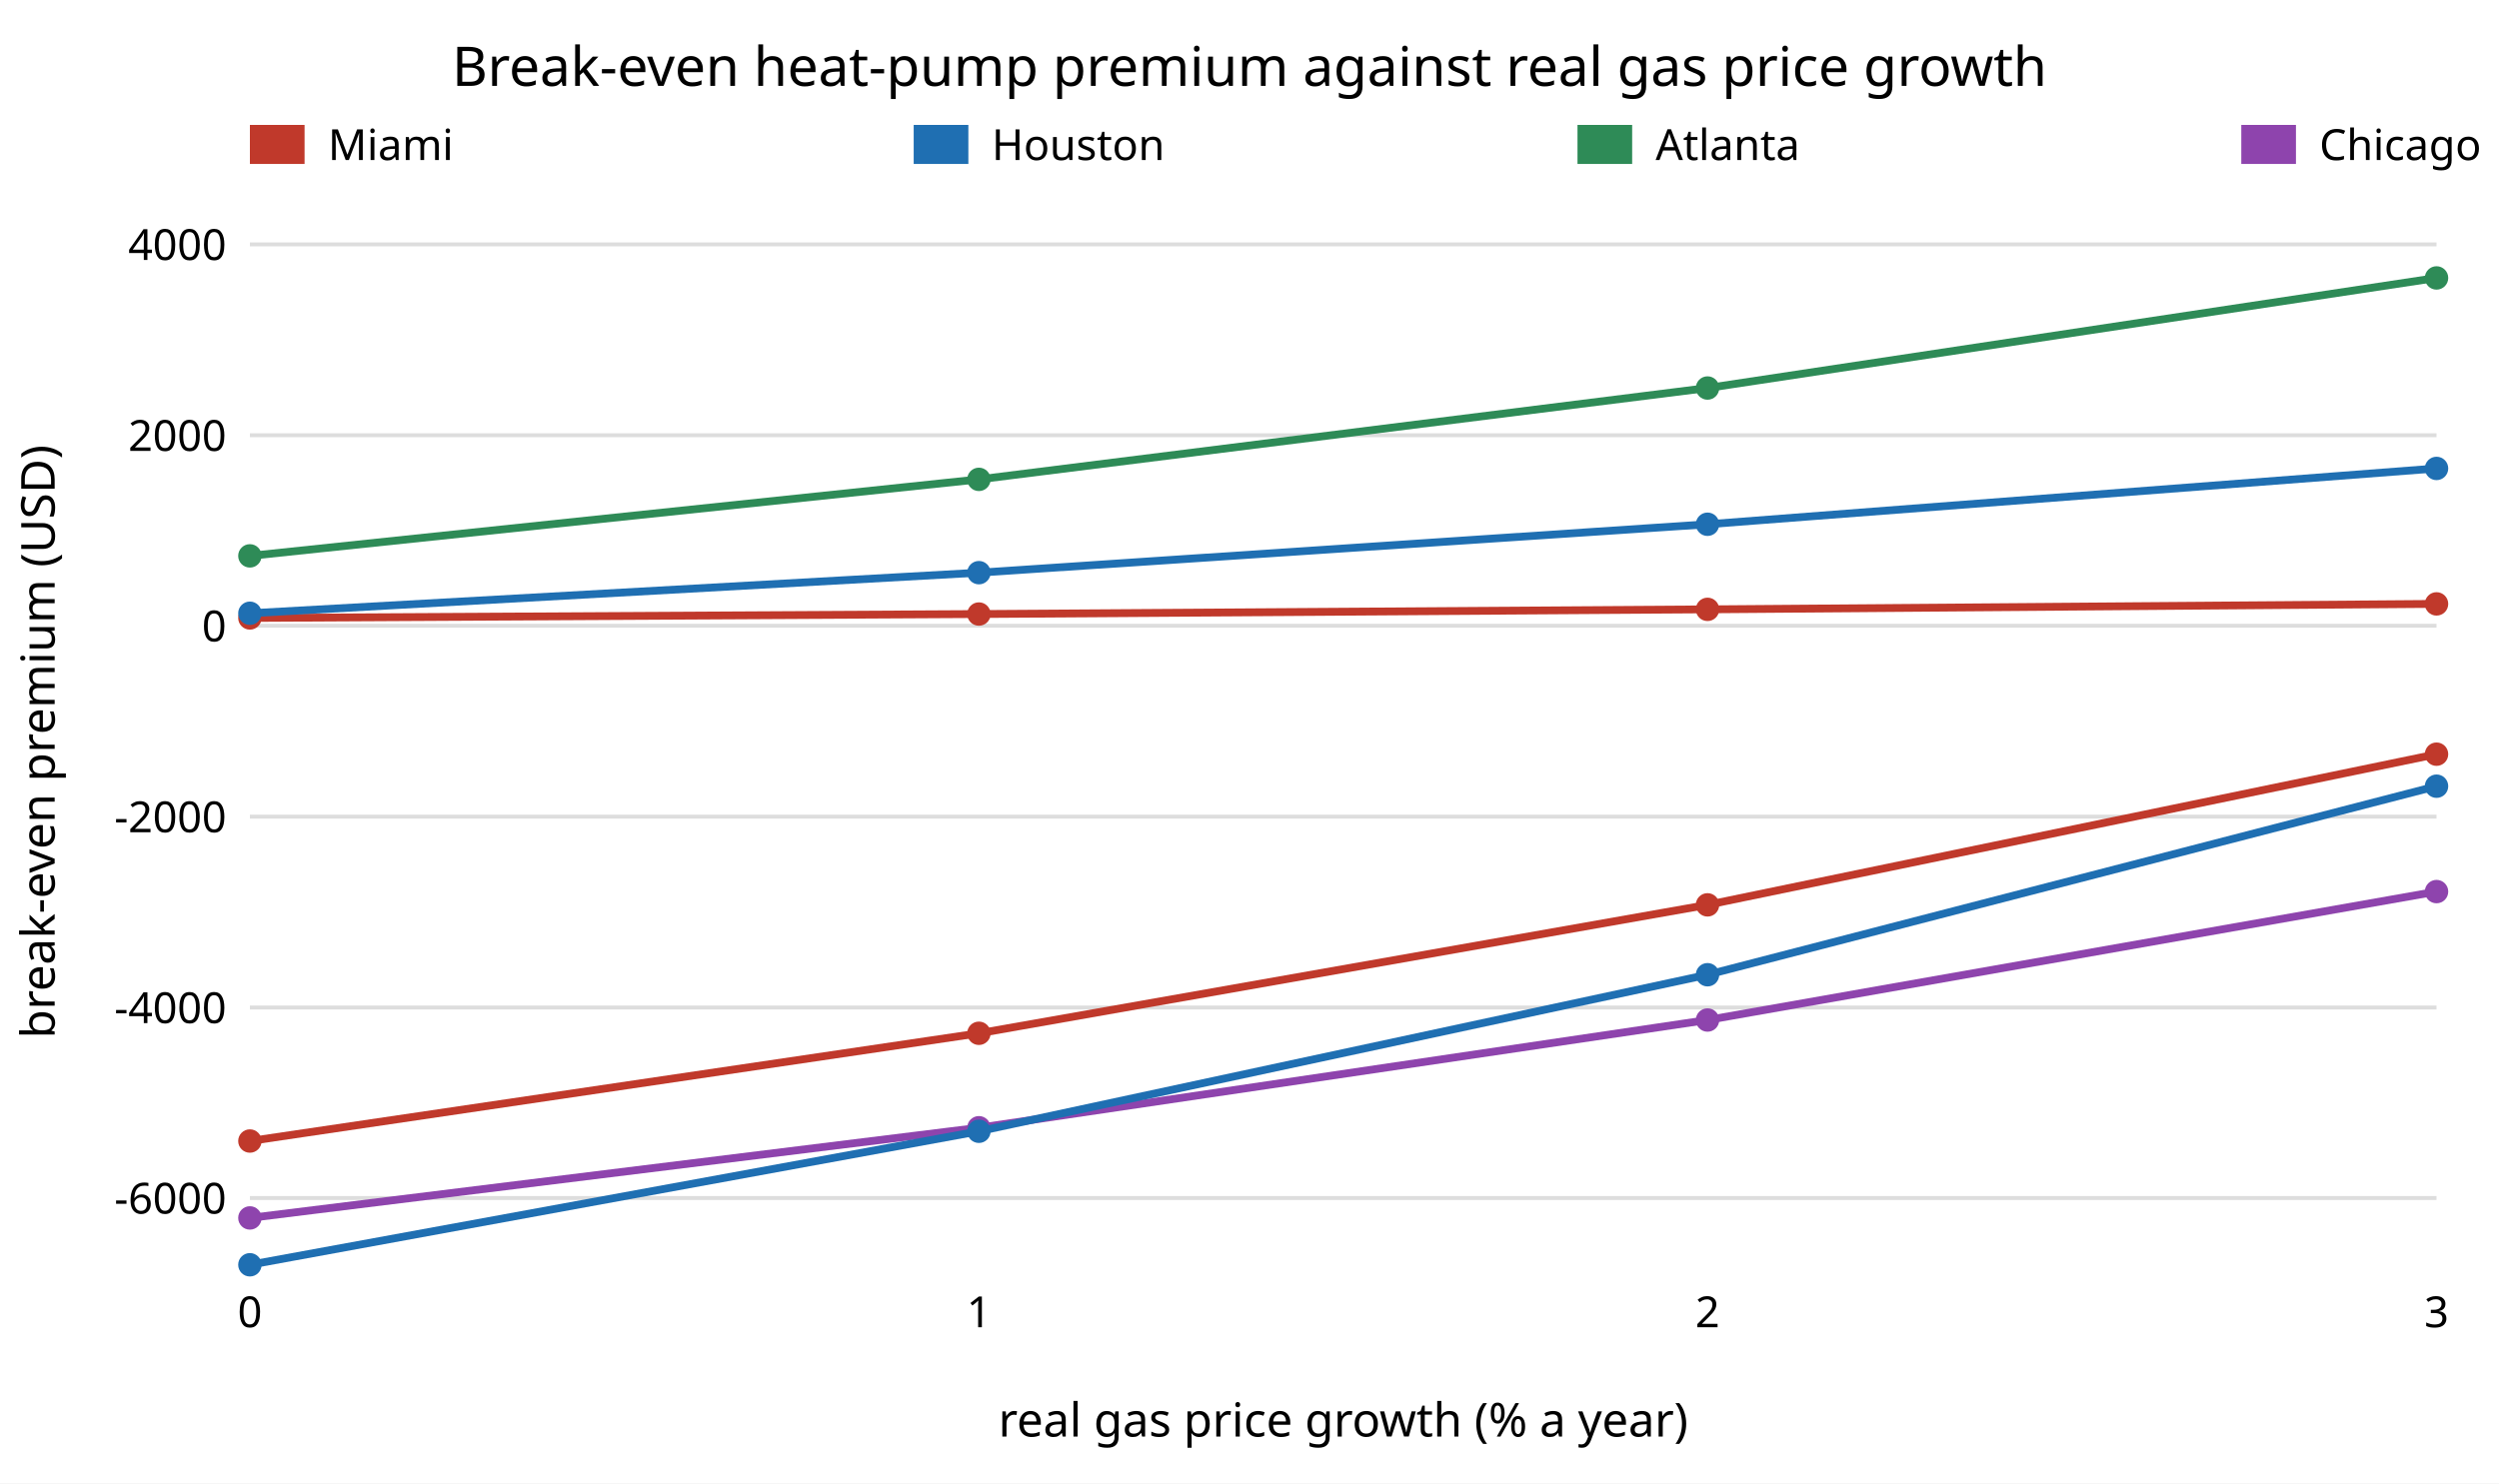
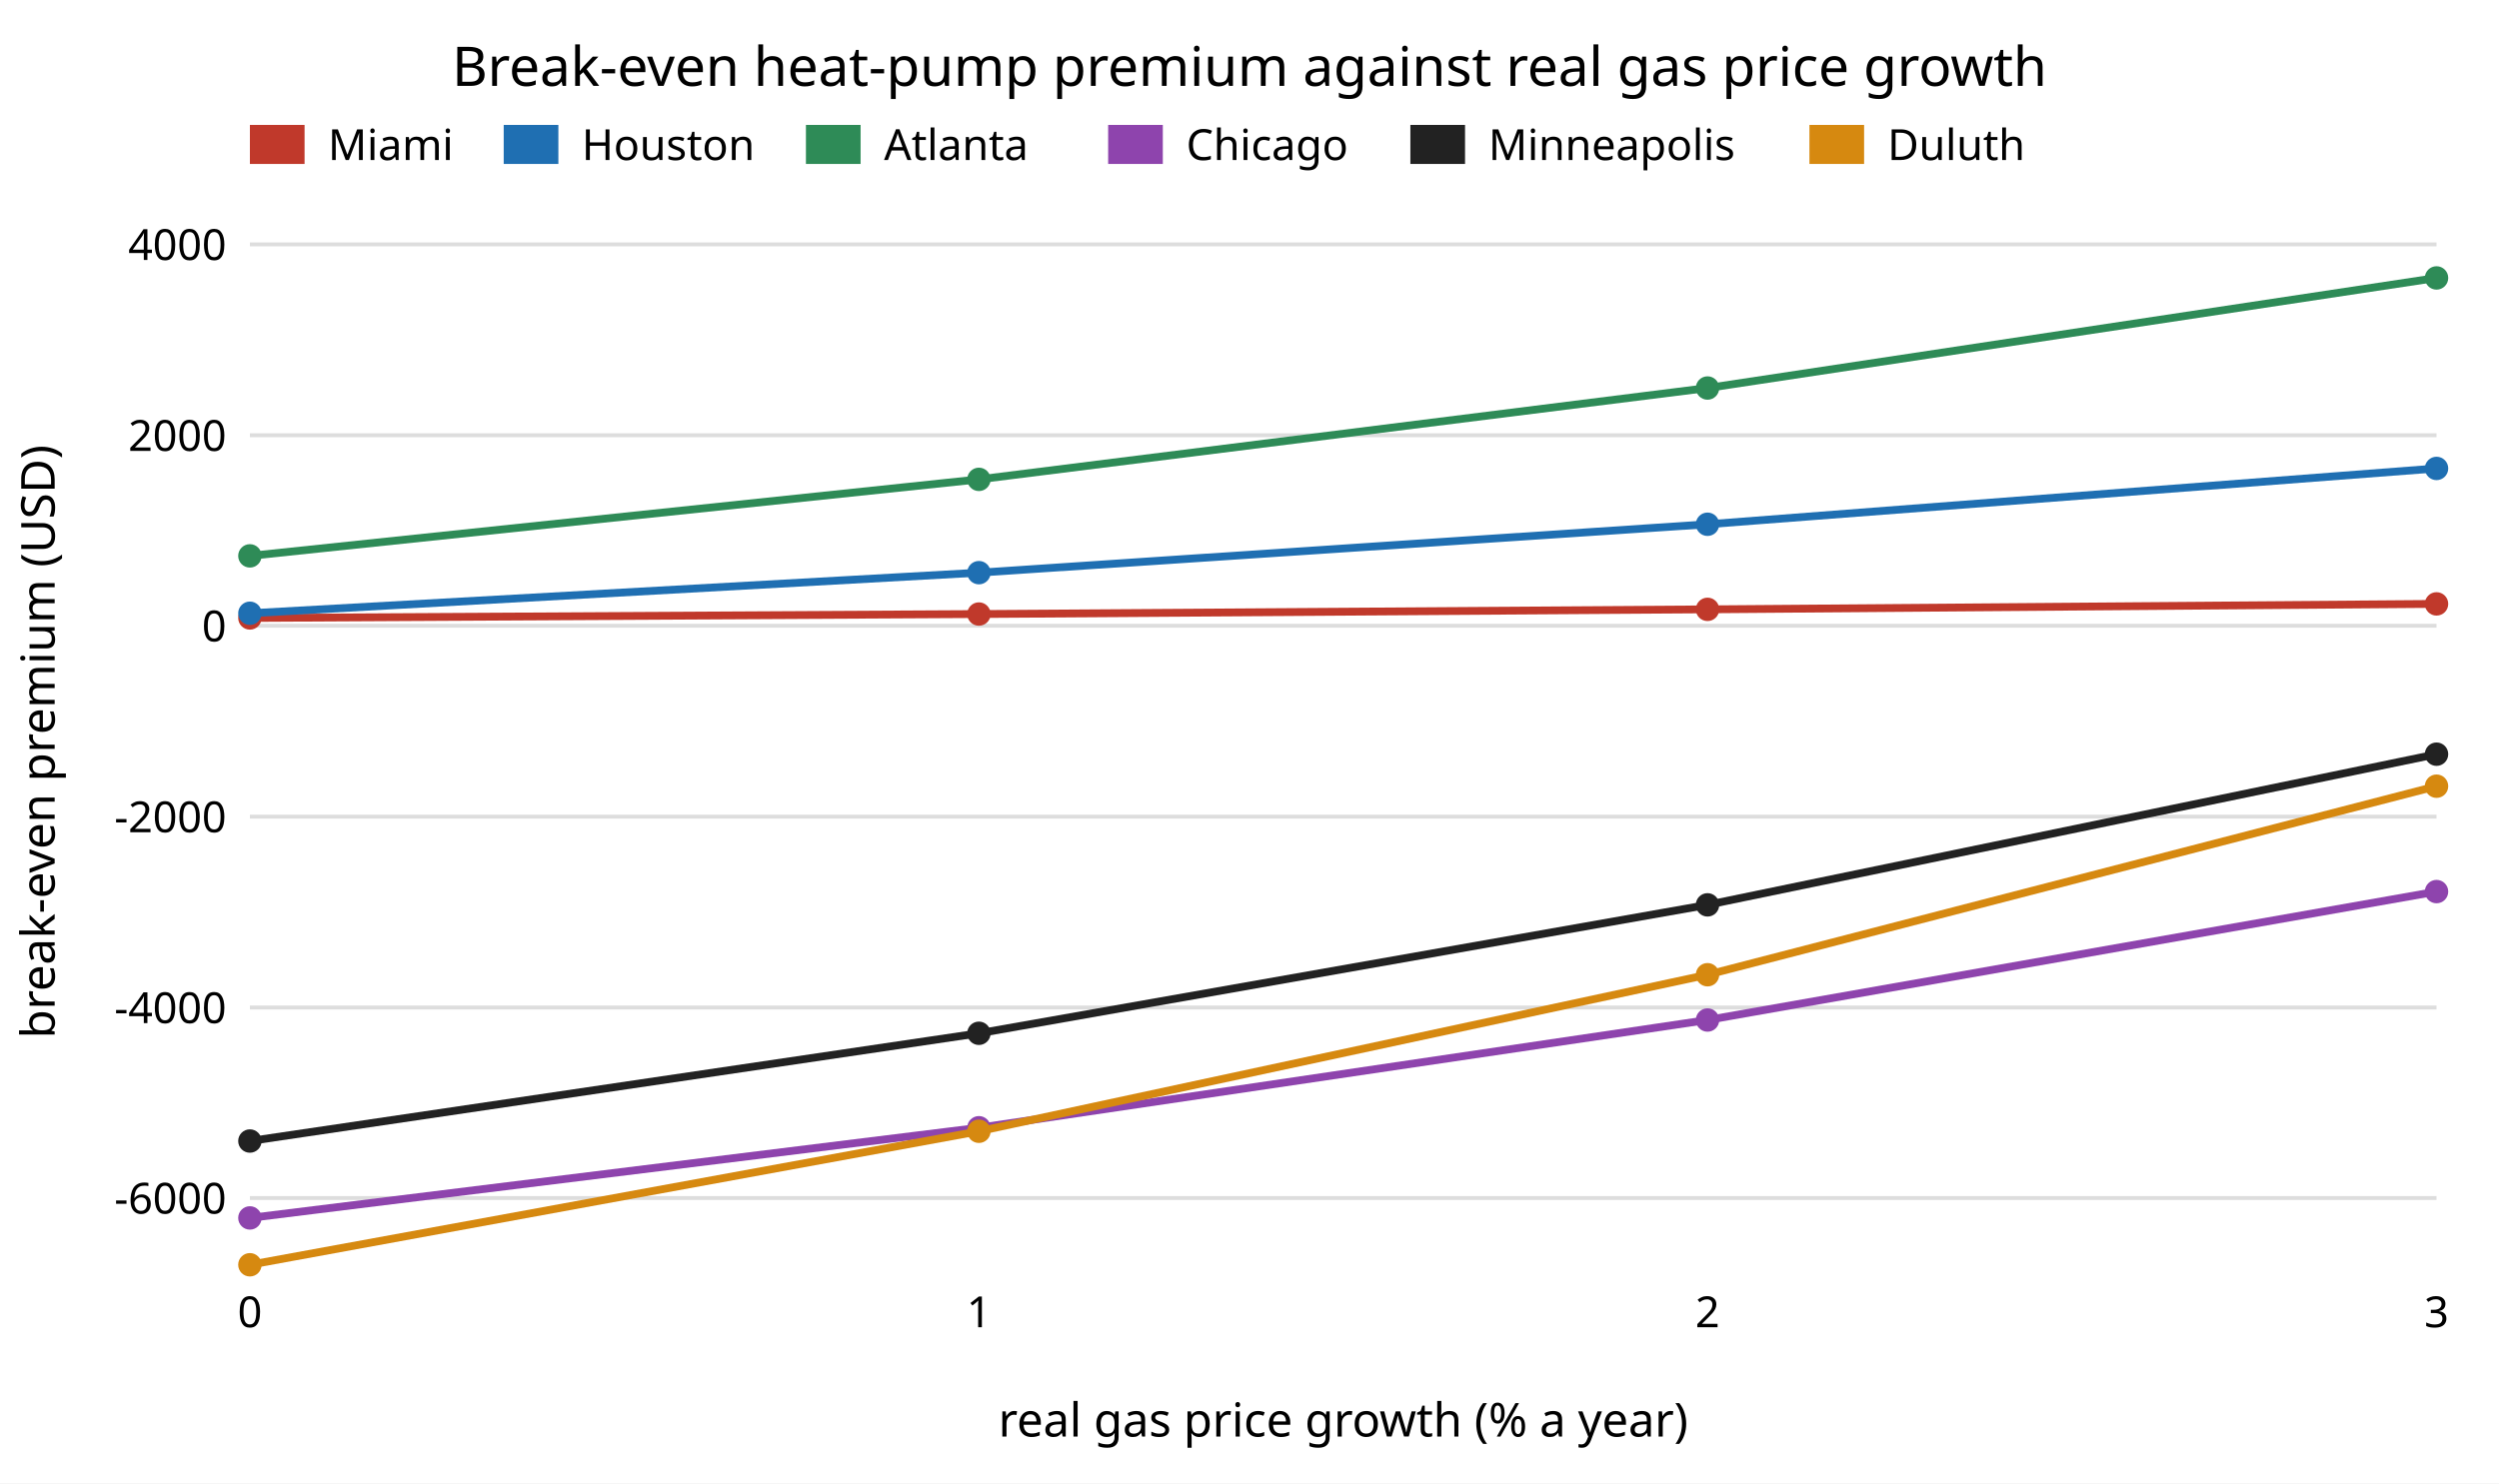
<svg xmlns="http://www.w3.org/2000/svg" viewBox="0 0 640 380" role="img" aria-label="Line plot of the break-even heat pump premium in USD for six climates against the real yearly growth of the gas price, 0 to 3 percent; Miami, Houston and Atlanta rise from 84, 132 and 735 to 230, 1,650 and 3,649 dollars; Chicago, Minneapolis and Duluth rise from minus 6,206, minus 5,399 and minus 6,698 to minus 2,784, minus 1,345 and minus 1,681.">
  <rect width="640" height="380" fill="#fff" />
  <text x="320.0" y="22" text-anchor="middle" font-family="sans-serif" font-size="14">Break-even heat-pump premium against real gas price growth</text>
  <line x1="64" x2="624" y1="306.9" y2="306.9" stroke="#ddd" />
  <text x="58" y="310.9" text-anchor="end" font-family="sans-serif" font-size="11">-6000</text>
  <line x1="64" x2="624" y1="258.1" y2="258.1" stroke="#ddd" />
  <text x="58" y="262.1" text-anchor="end" font-family="sans-serif" font-size="11">-4000</text>
  <line x1="64" x2="624" y1="209.2" y2="209.2" stroke="#ddd" />
  <text x="58" y="213.2" text-anchor="end" font-family="sans-serif" font-size="11">-2000</text>
  <line x1="64" x2="624" y1="160.3" y2="160.3" stroke="#ddd" />
  <text x="58" y="164.3" text-anchor="end" font-family="sans-serif" font-size="11">0</text>
  <line x1="64" x2="624" y1="111.5" y2="111.5" stroke="#ddd" />
  <text x="58" y="115.5" text-anchor="end" font-family="sans-serif" font-size="11">2000</text>
  <line x1="64" x2="624" y1="62.6" y2="62.6" stroke="#ddd" />
  <text x="58" y="66.6" text-anchor="end" font-family="sans-serif" font-size="11">4000</text>
  <text x="64.0" y="340" text-anchor="middle" font-family="sans-serif" font-size="11">0</text>
  <text x="250.7" y="340" text-anchor="middle" font-family="sans-serif" font-size="11">1</text>
  <text x="437.3" y="340" text-anchor="middle" font-family="sans-serif" font-size="11">2</text>
  <text x="624.0" y="340" text-anchor="middle" font-family="sans-serif" font-size="11">3</text>
  <text x="344.0" y="368" text-anchor="middle" font-family="sans-serif" font-size="12">real gas price growth (% a year)</text>
  <text x="14" y="190.0" text-anchor="middle" font-family="sans-serif" font-size="12" transform="rotate(-90 14 190.0)">break-even premium (USD)</text>
  <polyline points="64.0,158.3 250.7,157.3 437.3,156.1 624.0,154.7" fill="none" stroke="#c0392b" stroke-width="2" />
  <circle cx="64.0" cy="158.3" r="3" fill="#c0392b" />
  <circle cx="250.7" cy="157.3" r="3" fill="#c0392b" />
  <circle cx="437.3" cy="156.1" r="3" fill="#c0392b" />
  <circle cx="624.0" cy="154.7" r="3" fill="#c0392b" />
  <rect x="64" y="32" width="14" height="10" fill="#c0392b" />
  <text x="84" y="41" font-family="sans-serif" font-size="11">Miami</text>
  <polyline points="64.0,157.1 250.7,146.7 437.3,134.3 624.0,120.0" fill="none" stroke="#1f6fb2" stroke-width="2" />
  <circle cx="64.0" cy="157.1" r="3" fill="#1f6fb2" />
  <circle cx="250.7" cy="146.7" r="3" fill="#1f6fb2" />
  <circle cx="437.3" cy="134.3" r="3" fill="#1f6fb2" />
  <circle cx="624.0" cy="120.0" r="3" fill="#1f6fb2" />
-   <rect x="234" y="32" width="14" height="10" fill="#1f6fb2" />
-   <text x="254" y="41" font-family="sans-serif" font-size="11">Houston</text>
+   <rect x="129" y="32" width="14" height="10" fill="#1f6fb2" />
+   <text x="149" y="41" font-family="sans-serif" font-size="11">Houston</text>
  <polyline points="64.0,142.4 250.7,122.8 437.3,99.4 624.0,71.2" fill="none" stroke="#2e8b57" stroke-width="2" />
  <circle cx="64.0" cy="142.4" r="3" fill="#2e8b57" />
  <circle cx="250.7" cy="122.8" r="3" fill="#2e8b57" />
  <circle cx="437.3" cy="99.4" r="3" fill="#2e8b57" />
  <circle cx="624.0" cy="71.2" r="3" fill="#2e8b57" />
-   <rect x="404" y="32" width="14" height="10" fill="#2e8b57" />
-   <text x="424" y="41" font-family="sans-serif" font-size="11">Atlanta</text>
+   <rect x="206.4" y="32" width="14" height="10" fill="#2e8b57" />
+   <text x="226.4" y="41" font-family="sans-serif" font-size="11">Atlanta</text>
  <polyline points="64.0,312.0 250.7,288.9 437.3,261.3 624.0,228.4" fill="none" stroke="#8e44ad" stroke-width="2" />
  <circle cx="64.0" cy="312.0" r="3" fill="#8e44ad" />
  <circle cx="250.7" cy="288.9" r="3" fill="#8e44ad" />
  <circle cx="437.3" cy="261.3" r="3" fill="#8e44ad" />
  <circle cx="624.0" cy="228.4" r="3" fill="#8e44ad" />
-   <rect x="574" y="32" width="14" height="10" fill="#8e44ad" />
-   <text x="594" y="41" font-family="sans-serif" font-size="11">Chicago</text>
-   <polyline points="64.0,292.3 250.7,264.7 437.3,231.8 624.0,193.2" fill="none" stroke="#c0392b" stroke-width="2" />
-   <circle cx="64.0" cy="292.3" r="3" fill="#c0392b" />
-   <circle cx="250.7" cy="264.7" r="3" fill="#c0392b" />
-   <circle cx="437.3" cy="231.8" r="3" fill="#c0392b" />
-   <circle cx="624.0" cy="193.2" r="3" fill="#c0392b" />
-   <rect x="744" y="32" width="14" height="10" fill="#c0392b" />
-   <text x="764" y="41" font-family="sans-serif" font-size="11">Minneapolis</text>
-   <polyline points="64.0,324.0 250.7,289.8 437.3,249.7 624.0,201.4" fill="none" stroke="#1f6fb2" stroke-width="2" />
-   <circle cx="64.0" cy="324.0" r="3" fill="#1f6fb2" />
-   <circle cx="250.7" cy="289.8" r="3" fill="#1f6fb2" />
-   <circle cx="437.3" cy="249.7" r="3" fill="#1f6fb2" />
-   <circle cx="624.0" cy="201.4" r="3" fill="#1f6fb2" />
-   <rect x="914" y="32" width="14" height="10" fill="#1f6fb2" />
-   <text x="934" y="41" font-family="sans-serif" font-size="11">Duluth</text>
+   <rect x="283.8" y="32" width="14" height="10" fill="#8e44ad" />
+   <text x="303.8" y="41" font-family="sans-serif" font-size="11">Chicago</text>
+   <polyline points="64.0,292.3 250.7,264.7 437.3,231.8 624.0,193.2" fill="none" stroke="#222222" stroke-width="2" />
+   <circle cx="64.0" cy="292.3" r="3" fill="#222222" />
+   <circle cx="250.7" cy="264.7" r="3" fill="#222222" />
+   <circle cx="437.3" cy="231.8" r="3" fill="#222222" />
+   <circle cx="624.0" cy="193.2" r="3" fill="#222222" />
+   <rect x="361.2" y="32" width="14" height="10" fill="#222222" />
+   <text x="381.2" y="41" font-family="sans-serif" font-size="11">Minneapolis</text>
+   <polyline points="64.0,324.0 250.7,289.8 437.3,249.7 624.0,201.4" fill="none" stroke="#d68910" stroke-width="2" />
+   <circle cx="64.0" cy="324.0" r="3" fill="#d68910" />
+   <circle cx="250.7" cy="289.8" r="3" fill="#d68910" />
+   <circle cx="437.3" cy="249.7" r="3" fill="#d68910" />
+   <circle cx="624.0" cy="201.4" r="3" fill="#d68910" />
+   <rect x="463.4" y="32" width="14" height="10" fill="#d68910" />
+   <text x="483.4" y="41" font-family="sans-serif" font-size="11">Duluth</text>
</svg>
